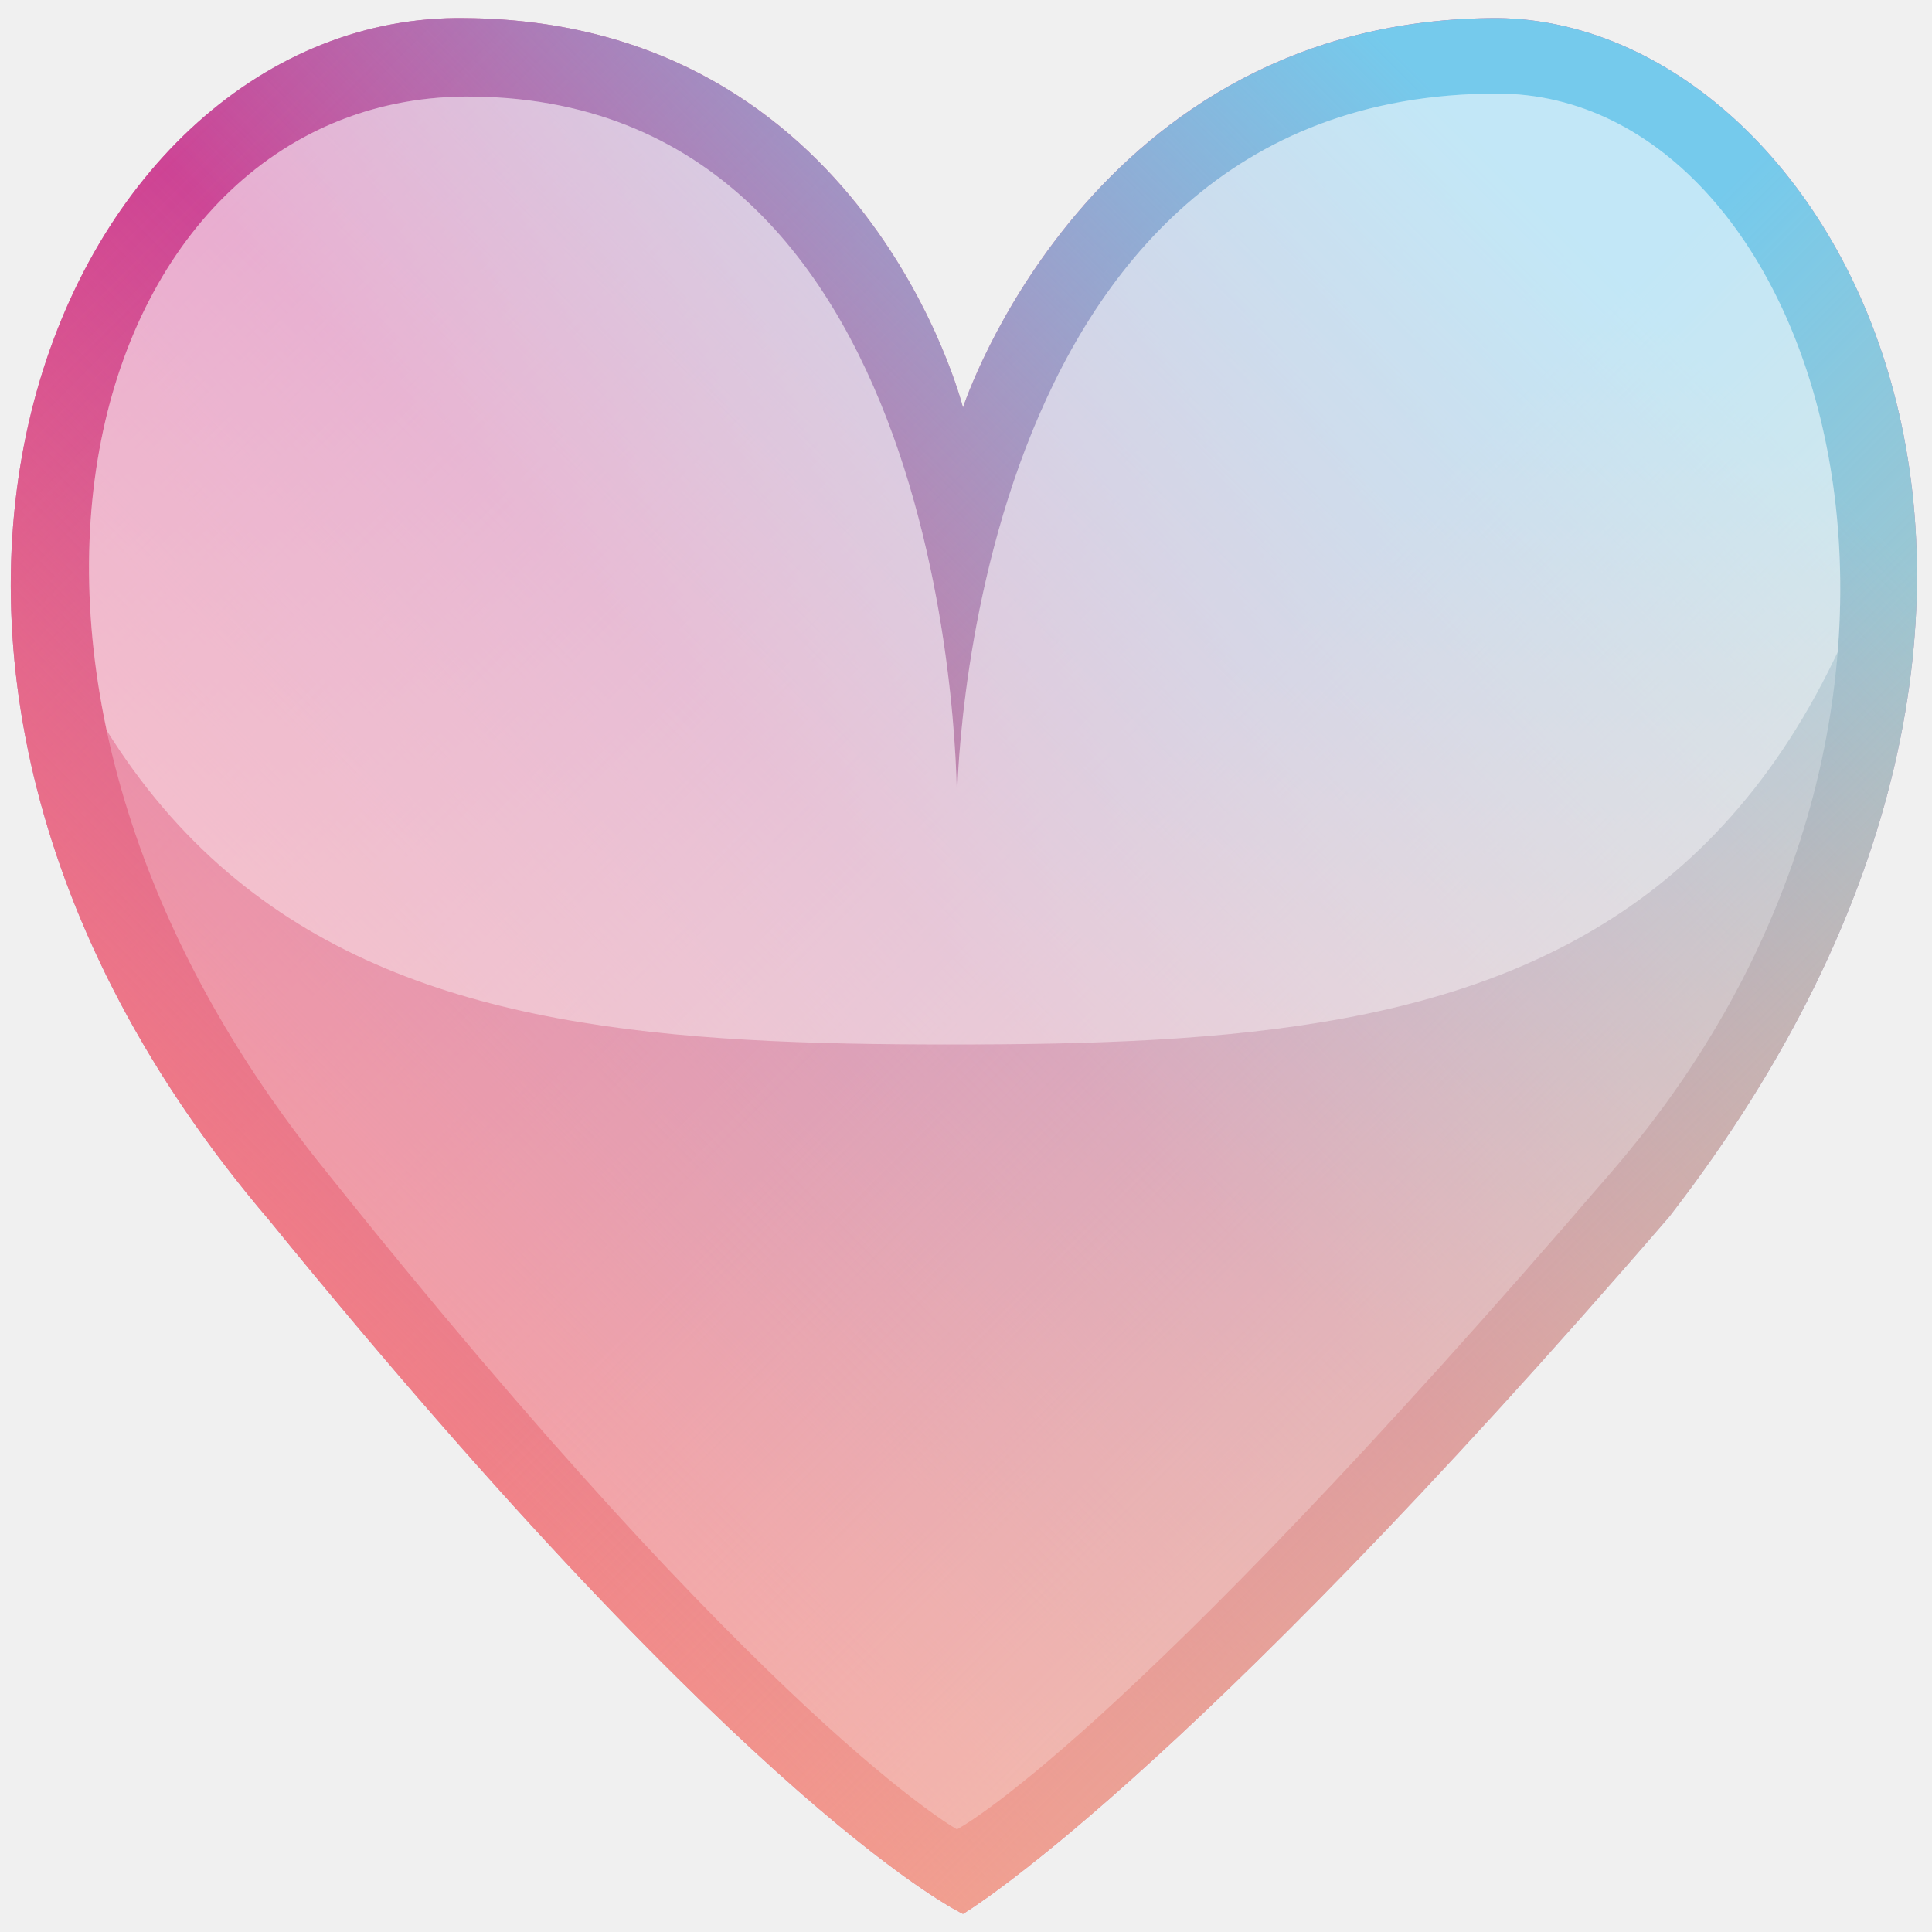
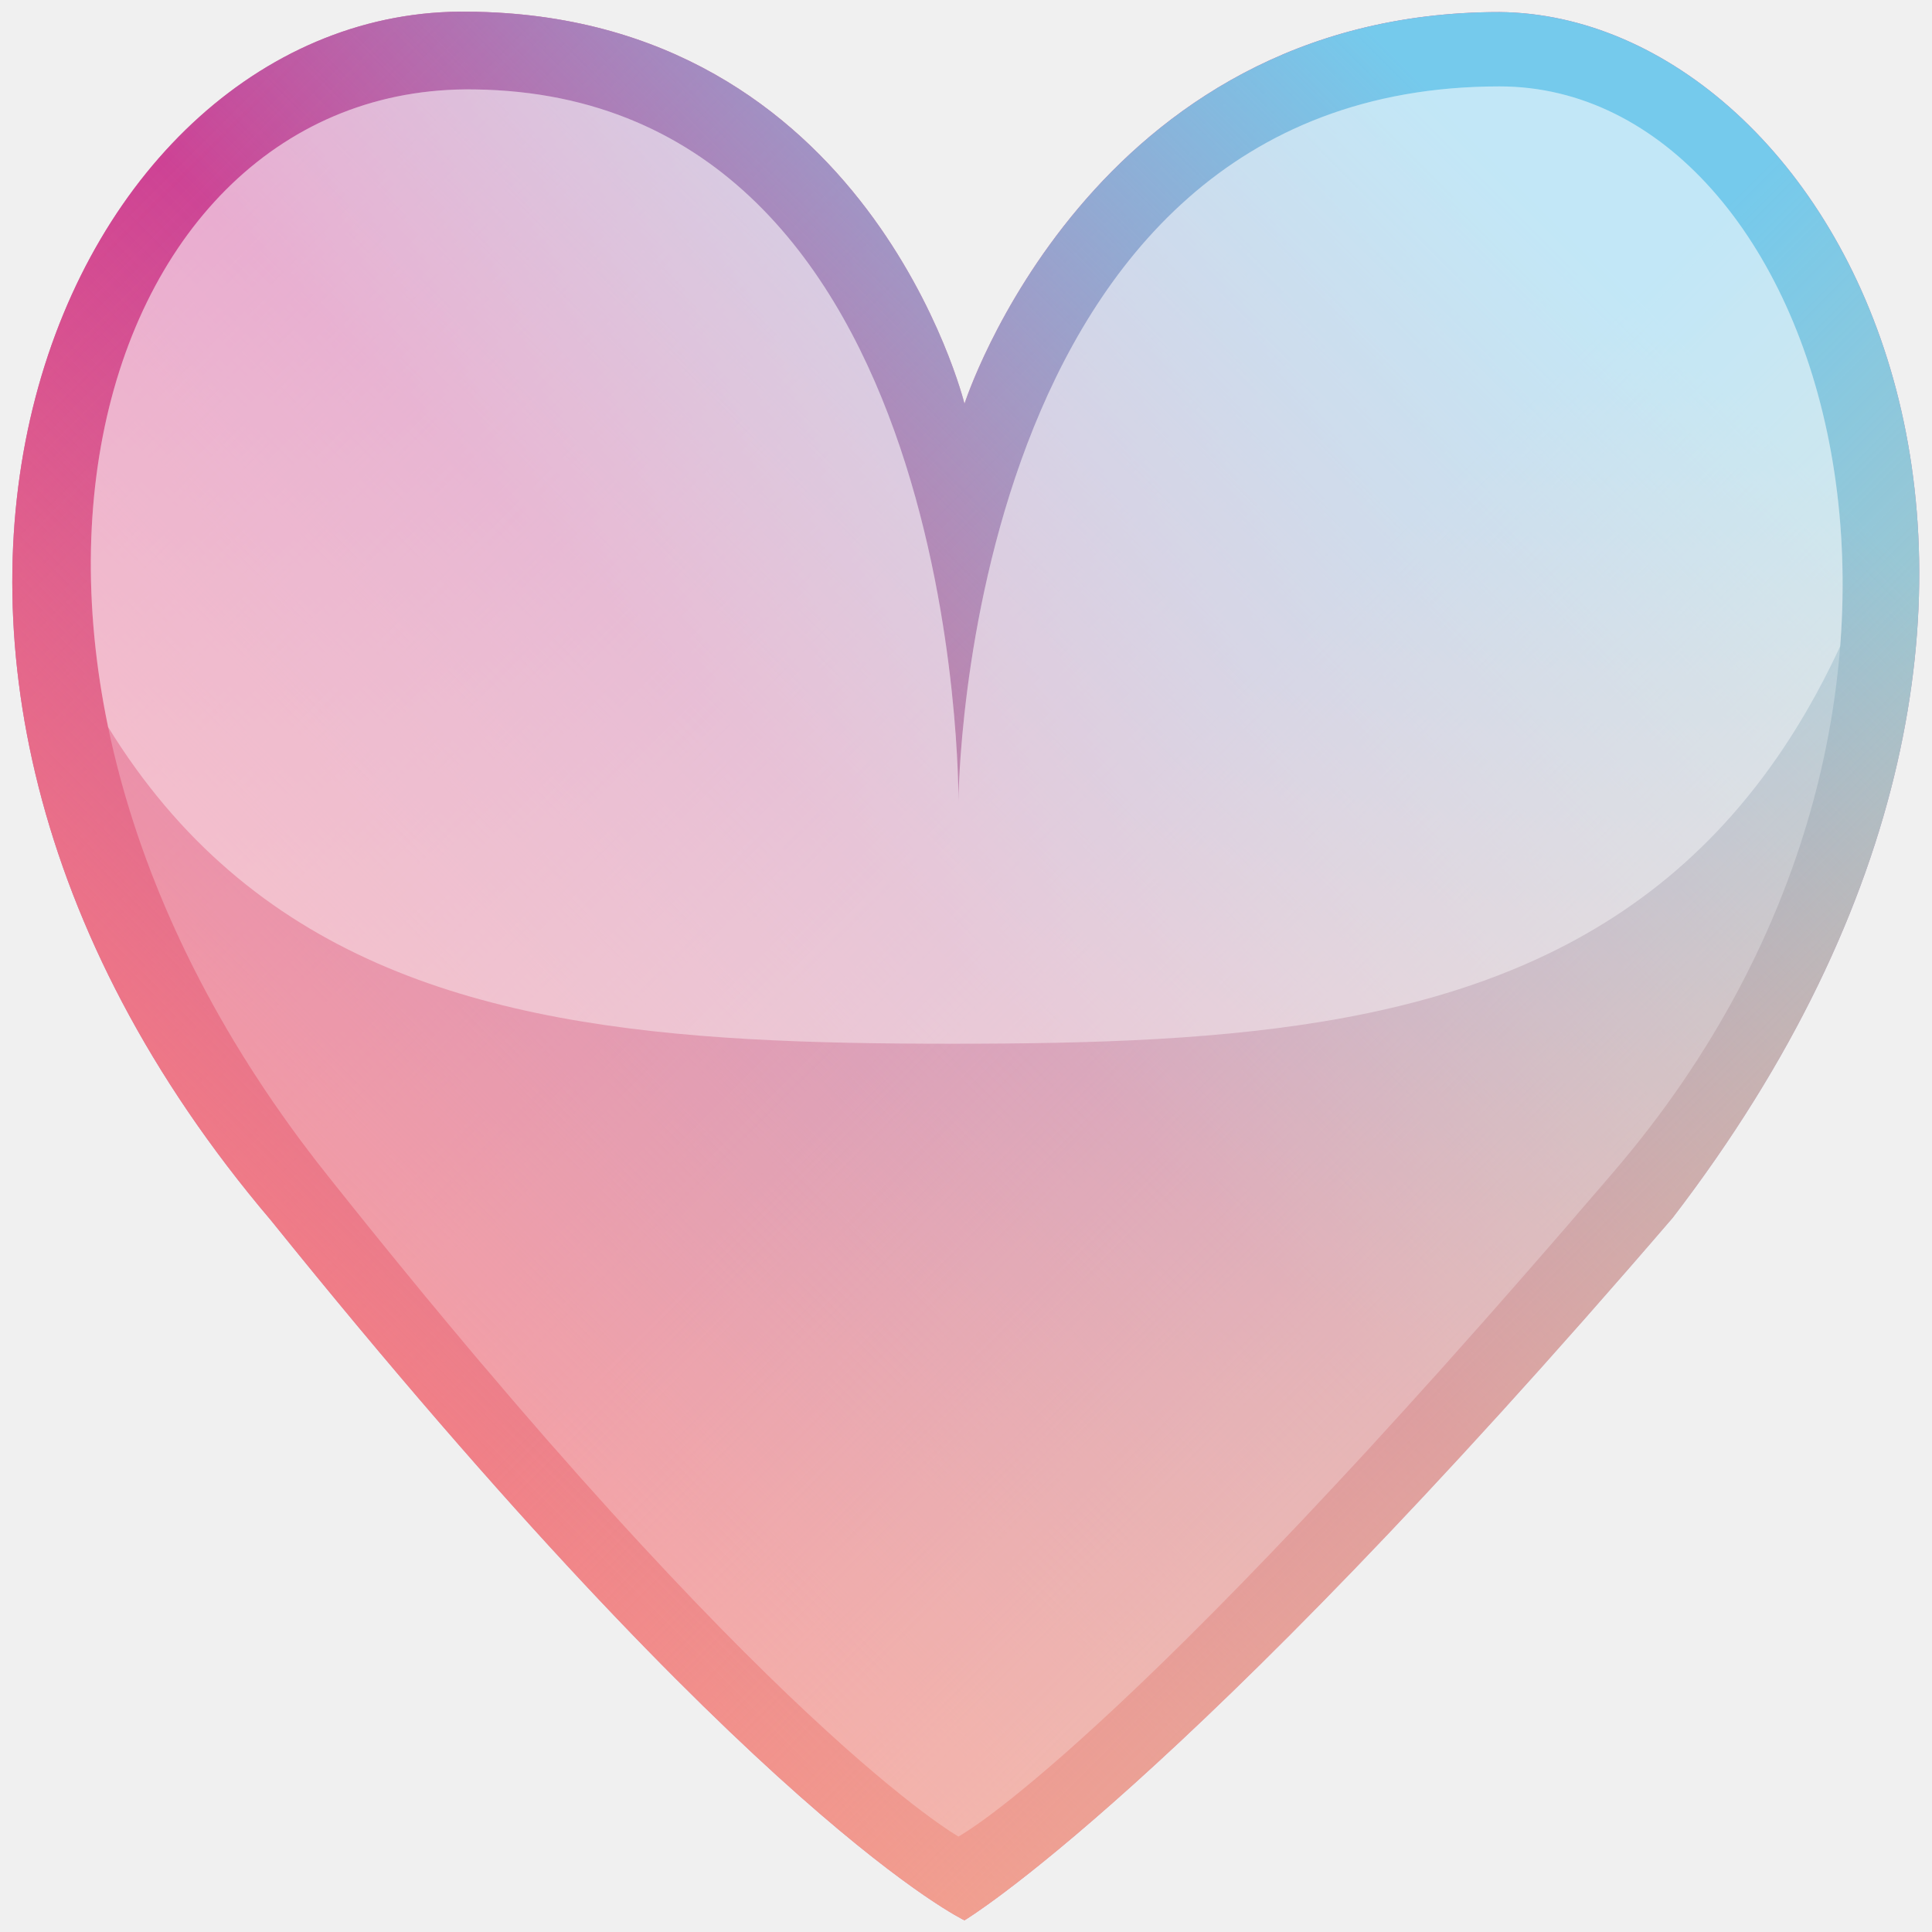
- <svg xmlns="http://www.w3.org/2000/svg" xmlns:xlink="http://www.w3.org/1999/xlink" version="1.1" id="Heart" x="0px" y="0px" viewBox="0 0 64 64" style="enable-background:new 0 0 64 64;" xml:space="preserve">
+ <svg xmlns="http://www.w3.org/2000/svg" xmlns:xlink="http://www.w3.org/1999/xlink" version="1.1" id="Heart" x="0px" y="0px" viewBox="0 0 512 512" style="enable-background:new 0 0 512 512;" xml:space="preserve">
  <style type="text/css">
	.st0{fill:#CA83A7;}
	.st1{fill:url(#Background2_1_);}
	.st2{fill:url(#Background3_1_);}
	.st3{fill:url(#Background4_1_);}
	.st4{fill:url(#Background5_1_);}
	.st5{opacity:0.25;fill:#FFFFFF;enable-background:new    ;}
	.st6{opacity:0.41;}
	.st7{clip-path:url(#SVGID_2_);fill:#FFFFFF;}
</style>
-   <path id="Background" class="st0" d="M31.9,13.5c0,0,4.2-12.9,17.7-12.9c11.1,0.1,21.8,18.9,5.7,39.7C39,59.2,31.9,63.4,31.9,63.4  s-6.9-3.2-23-23c-16.2-19-6.7-40,6.5-39.8C28.7,0.7,31.9,13.5,31.9,13.5z" />
-   <linearGradient id="Background2_1_" gradientUnits="userSpaceOnUse" x1="-754.89" y1="821.052" x2="-753.903" y2="820.066" gradientTransform="matrix(63.7933 0 0 -63.8014 48162.492 52379.672)">
+   <path id="Background" class="st0" d="M255.6,107c0,0,33.3-103.8,141.8-103.8c88.7,0.8,174.3,152.2,45.9,319.5  C312.6,474.8,255.6,508.9,255.6,508.9s-55.5-26.2-183.8-185.5C-58.1,170.4,17.9,1.5,124.1,3.1C230.2,3.9,255.6,107,255.6,107z" />
+   <linearGradient id="Background2_1_" gradientUnits="userSpaceOnUse" x1="-502.296" y1="1016.584" x2="-494.37" y2="1008.659" gradientTransform="matrix(63.7933 0 0 -63.8014 32087.412 64821.539)">
    <stop offset="0" style="stop-color:#CE3691" />
    <stop offset="0.5" style="stop-color:#CE3691;stop-opacity:0" />
  </linearGradient>
-   <path id="Background2" class="st1" d="M31.9,13.5c0,0,4.2-12.9,17.7-12.9c11.1,0.1,21.8,18.9,5.7,39.7C39,59.2,31.9,63.4,31.9,63.4  s-6.9-3.2-23-23c-16.2-19-6.7-40,6.5-39.8C28.7,0.7,31.9,13.5,31.9,13.5z" />
-   <linearGradient id="Background3_1_" gradientUnits="userSpaceOnUse" x1="-754.212" y1="820.905" x2="-754.903" y2="820.214" gradientTransform="matrix(63.7933 0 0 -63.8014 48162.492 52379.672)">
+   <path id="Background2" class="st1" d="M255.6,107c0,0,33.3-103.8,141.8-103.8c88.7,0.8,174.3,152.2,45.9,319.5  C312.6,474.8,255.6,508.9,255.6,508.9s-55.5-26.2-183.8-185.5C-58.1,170.4,17.9,1.5,124.1,3.1C230.2,3.9,255.6,107,255.6,107z" />
+   <linearGradient id="Background3_1_" gradientUnits="userSpaceOnUse" x1="-496.852" y1="1015.398" x2="-502.4" y2="1009.85" gradientTransform="matrix(63.7933 0 0 -63.8014 32087.412 64821.539)">
    <stop offset="0" style="stop-color:#75CAEC" />
    <stop offset="0.5" style="stop-color:#75CAEC;stop-opacity:0" />
  </linearGradient>
-   <path id="Background3" class="st2" d="M31.9,13.5c0,0,4.2-12.9,17.7-12.9c11.1,0.1,21.8,18.9,5.7,39.7C39,59.2,31.9,63.4,31.9,63.4  s-6.9-3.2-23-23c-16.2-19-6.7-40,6.5-39.8C28.7,0.7,31.9,13.5,31.9,13.5z" />
-   <linearGradient id="Background4_1_" gradientUnits="userSpaceOnUse" x1="-754.903" y1="820.214" x2="-754.212" y2="820.905" gradientTransform="matrix(63.7933 0 0 -63.8014 48162.492 52379.672)">
+   <path id="Background3" class="st2" d="M255.6,107c0,0,33.3-103.8,141.8-103.8c88.7,0.8,174.3,152.2,45.9,319.5  C312.6,474.8,255.6,508.9,255.6,508.9s-55.5-26.2-183.8-185.5C-58.1,170.4,17.9,1.5,124.1,3.1C230.2,3.9,255.6,107,255.6,107z" />
+   <linearGradient id="Background4_1_" gradientUnits="userSpaceOnUse" x1="-502.4" y1="1009.85" x2="-496.852" y2="1015.398" gradientTransform="matrix(63.7933 0 0 -63.8014 32087.412 64821.539)">
    <stop offset="0" style="stop-color:#FE7F7C" />
    <stop offset="0.5" style="stop-color:#FE7F7C;stop-opacity:0" />
  </linearGradient>
-   <path id="Background4" class="st3" d="M31.9,13.5c0,0,4.2-12.9,17.7-12.9c11.1,0.1,21.8,18.9,5.7,39.7C39,59.2,31.9,63.4,31.9,63.4  s-6.9-3.2-23-23c-16.2-19-6.7-40,6.5-39.8C28.7,0.7,31.9,13.5,31.9,13.5z" />
-   <linearGradient id="Background5_1_" gradientUnits="userSpaceOnUse" x1="-753.903" y1="820.066" x2="-754.89" y2="821.052" gradientTransform="matrix(63.7933 0 0 -63.8014 48162.492 52379.672)">
+   <path id="Background4" class="st3" d="M255.6,107c0,0,33.3-103.8,141.8-103.8c88.7,0.8,174.3,152.2,45.9,319.5  C312.6,474.8,255.6,508.9,255.6,508.9s-55.5-26.2-183.8-185.5C-58.1,170.4,17.9,1.5,124.1,3.1C230.2,3.9,255.6,107,255.6,107z" />
+   <linearGradient id="Background5_1_" gradientUnits="userSpaceOnUse" x1="-494.37" y1="1008.659" x2="-502.296" y2="1016.584" gradientTransform="matrix(63.7933 0 0 -63.8014 32087.412 64821.539)">
    <stop offset="0" style="stop-color:#F3BE98" />
    <stop offset="0.5" style="stop-color:#F3BE98;stop-opacity:0" />
  </linearGradient>
-   <path id="Background5" class="st4" d="M31.9,13.5c0,0,4.2-12.9,17.7-12.9c11.1,0.1,21.8,18.9,5.7,39.7C39,59.2,31.9,63.4,31.9,63.4  s-6.9-3.2-23-23c-16.2-19-6.7-40,6.5-39.8C28.7,0.7,31.9,13.5,31.9,13.5z" />
-   <path id="Shade" class="st5" d="M31.7,26.6c0,0,0.1-23.5,17.9-23.5c10.8,0,17.2,20.2,3.8,35.7C37,57.9,31.7,60.6,31.7,60.6  s-6.3-3.5-20.9-21.8C-2.9,21.9,3,3,15.7,3.2C31.9,3.4,31.7,26.6,31.7,26.6z" />
+   <path id="Background5" class="st4" d="M255.6,107c0,0,33.3-103.8,141.8-103.8c88.7,0.8,174.3,152.2,45.9,319.5  C312.6,474.8,255.6,508.9,255.6,508.9s-55.5-26.2-183.8-185.5C-58.1,170.4,17.9,1.5,124.1,3.1C230.2,3.9,255.6,107,255.6,107z" />
+   <path id="Shade" class="st5" d="M254,212.4c0,0,0.8-189.5,143.4-189.5c86.4,0,137.8,162.5,30.1,287.8C296,464.5,254,486.7,254,486.7  s-50.7-28.5-167.2-175.2C-22.5,174.4,24.3,22.1,125.7,23.7C255.6,25.3,254,212.4,254,212.4z" />
  <g id="Shine" class="st6">
    <g>
      <g>
        <defs>
-           <path id="SVGID_1_" d="M31.7,26.6c0,0,0.1-23.5,17.9-23.5c10.8,0,17.2,20.2,3.8,35.7C37,57.9,31.7,60.6,31.7,60.6      s-6.3-3.5-20.9-21.8C-2.9,21.9,3,3,15.7,3.2C31.9,3.4,31.7,26.6,31.7,26.6z" />
+           <path id="SVGID_1_" d="M254,212.4c0,0,0.8-189.5,143.4-189.5c86.4,0,137.8,162.5,30.1,287.8C296,464.5,254,486.7,254,486.7      s-50.7-28.5-167.2-175.2C-22.5,174.4,24.3,22.1,125.7,23.7C255.6,25.3,254,212.4,254,212.4z" />
        </defs>
        <clipPath id="SVGID_2_">
          <use xlink:href="#SVGID_1_" style="overflow:visible;" />
        </clipPath>
-         <path class="st7" d="M65-3.2c0,35.8-15,37.8-33.5,37.8S-2,32.6-2-3.2C-2-24.1,13-41,31.5-41S65-24.1,65-3.2z" />
+         <path class="st7" d="M520.2-27.8c0,288.6-119.6,304.4-267.8,304.4S-15.3,260.8-15.3-27.8c0-168.1,119.6-304.4,267.8-304.4     S520.2-195.9,520.2-27.8z" />
      </g>
    </g>
  </g>
</svg>
